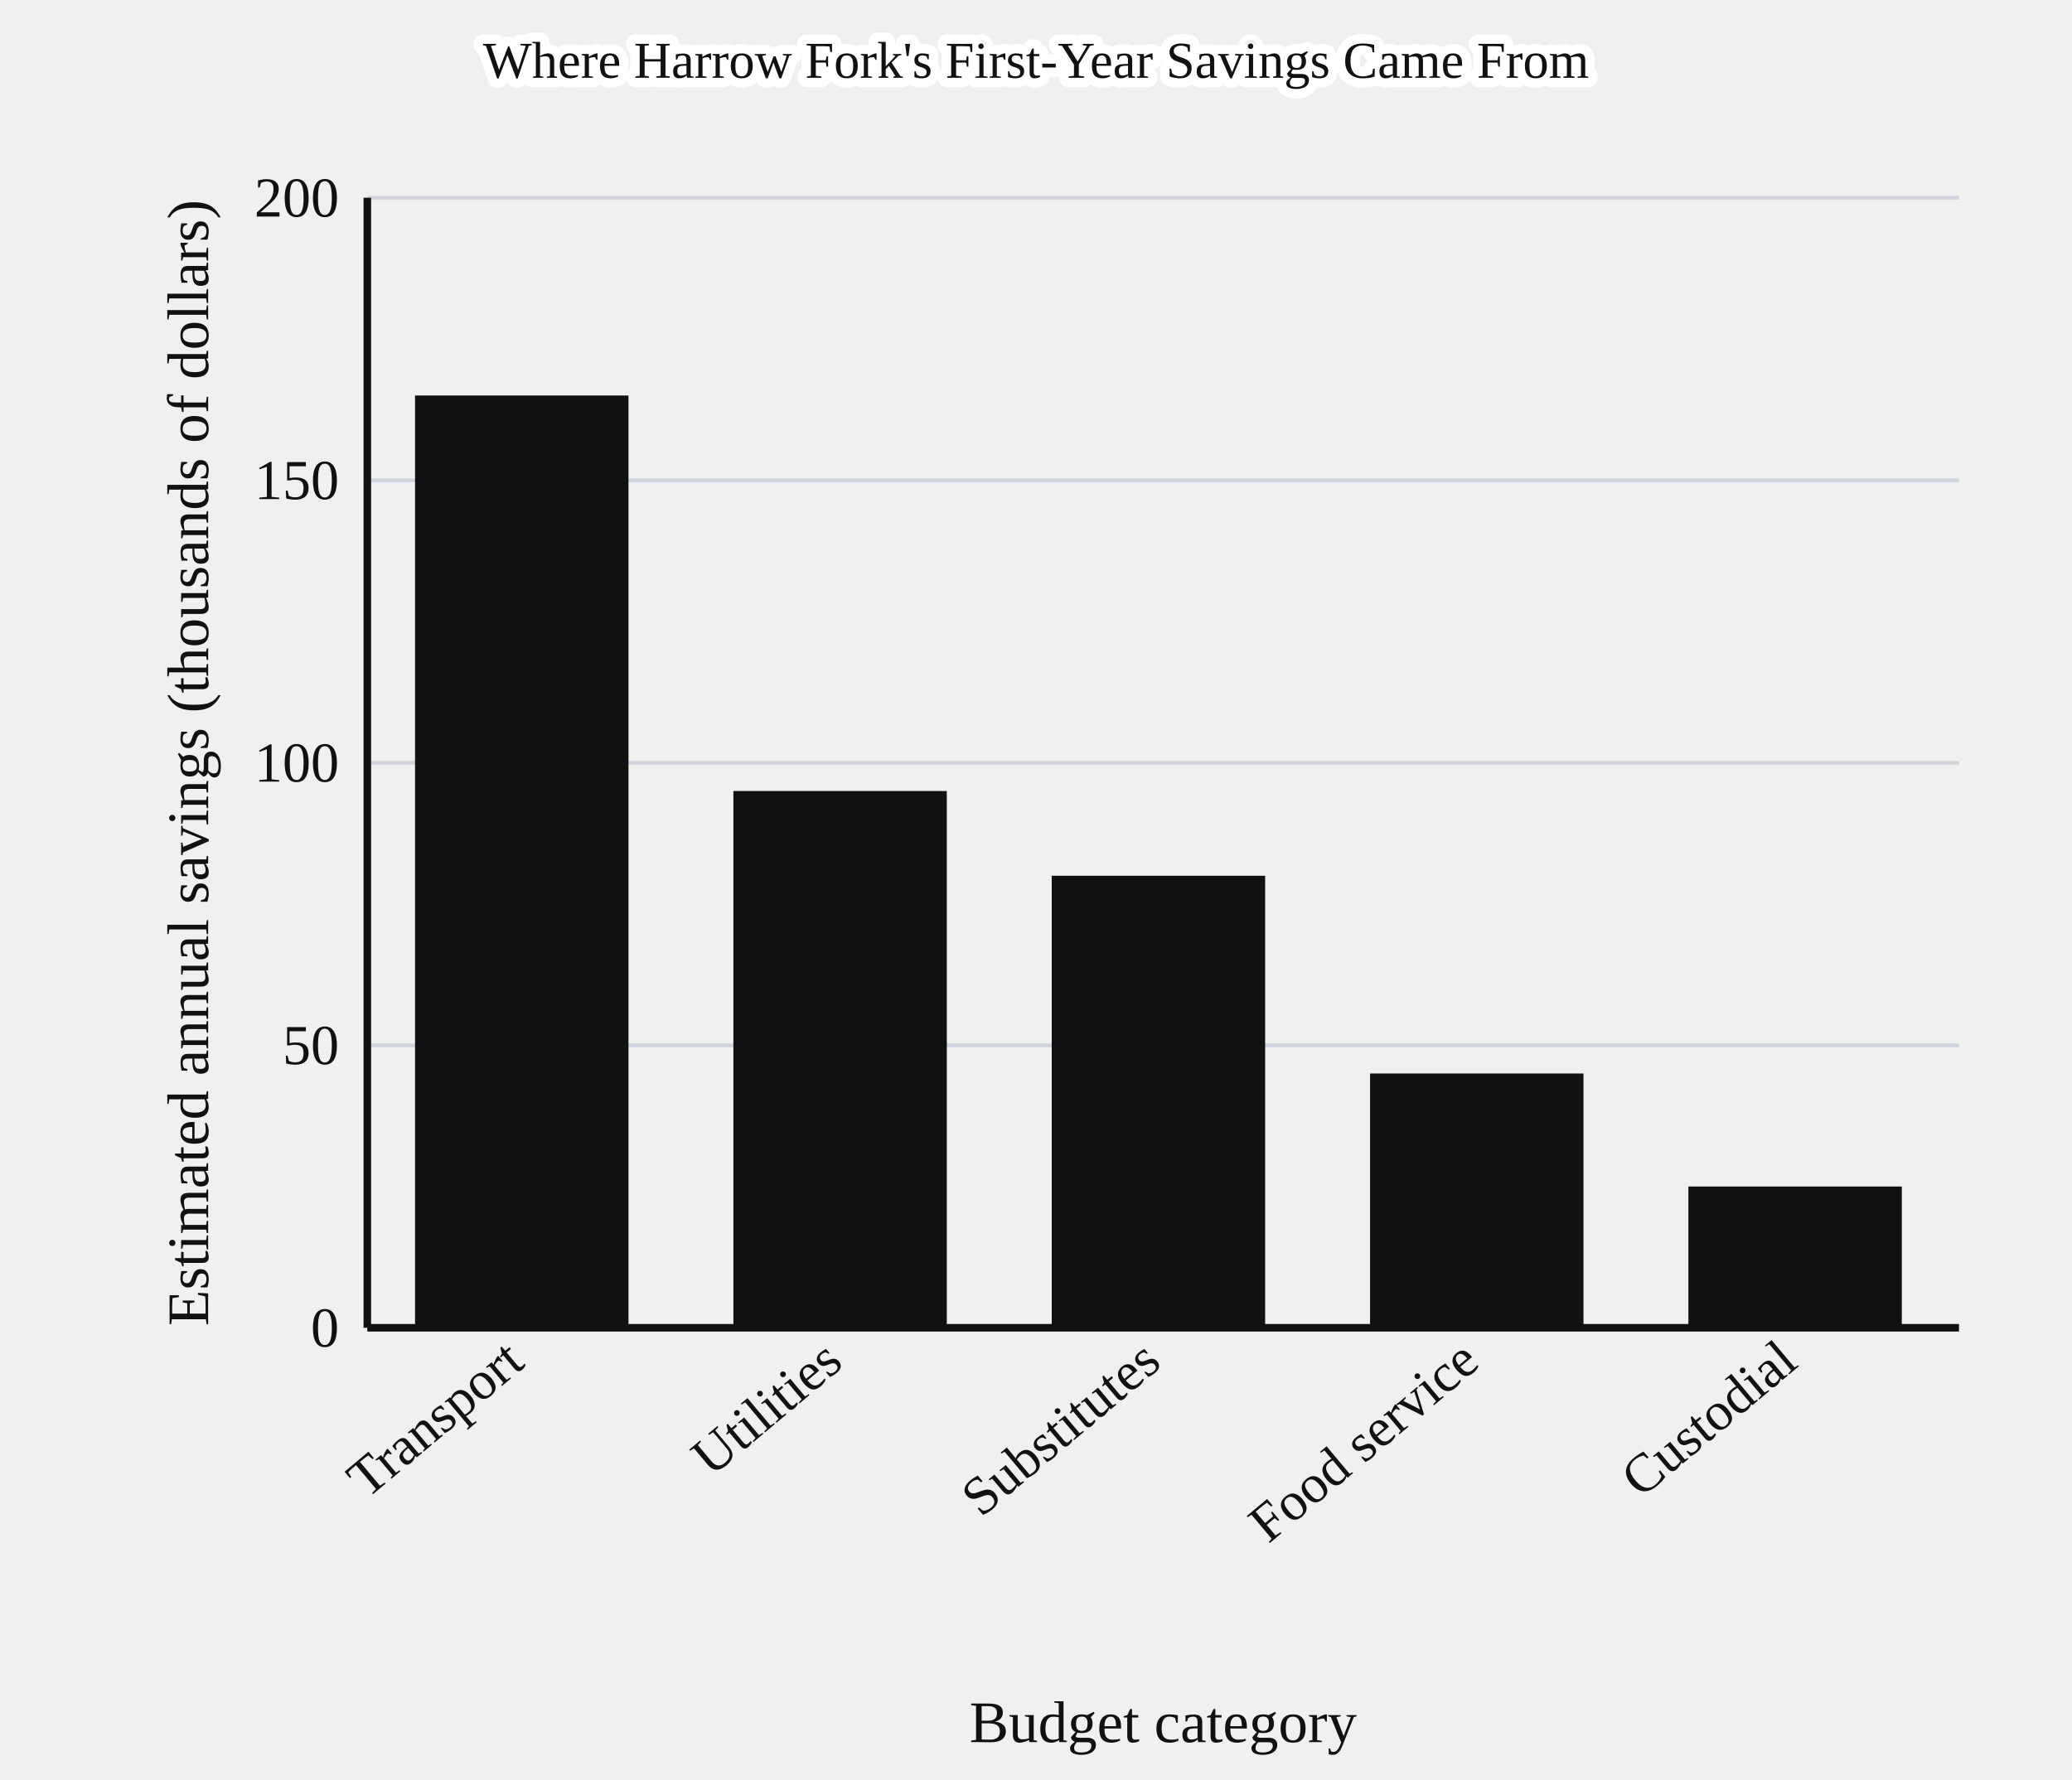
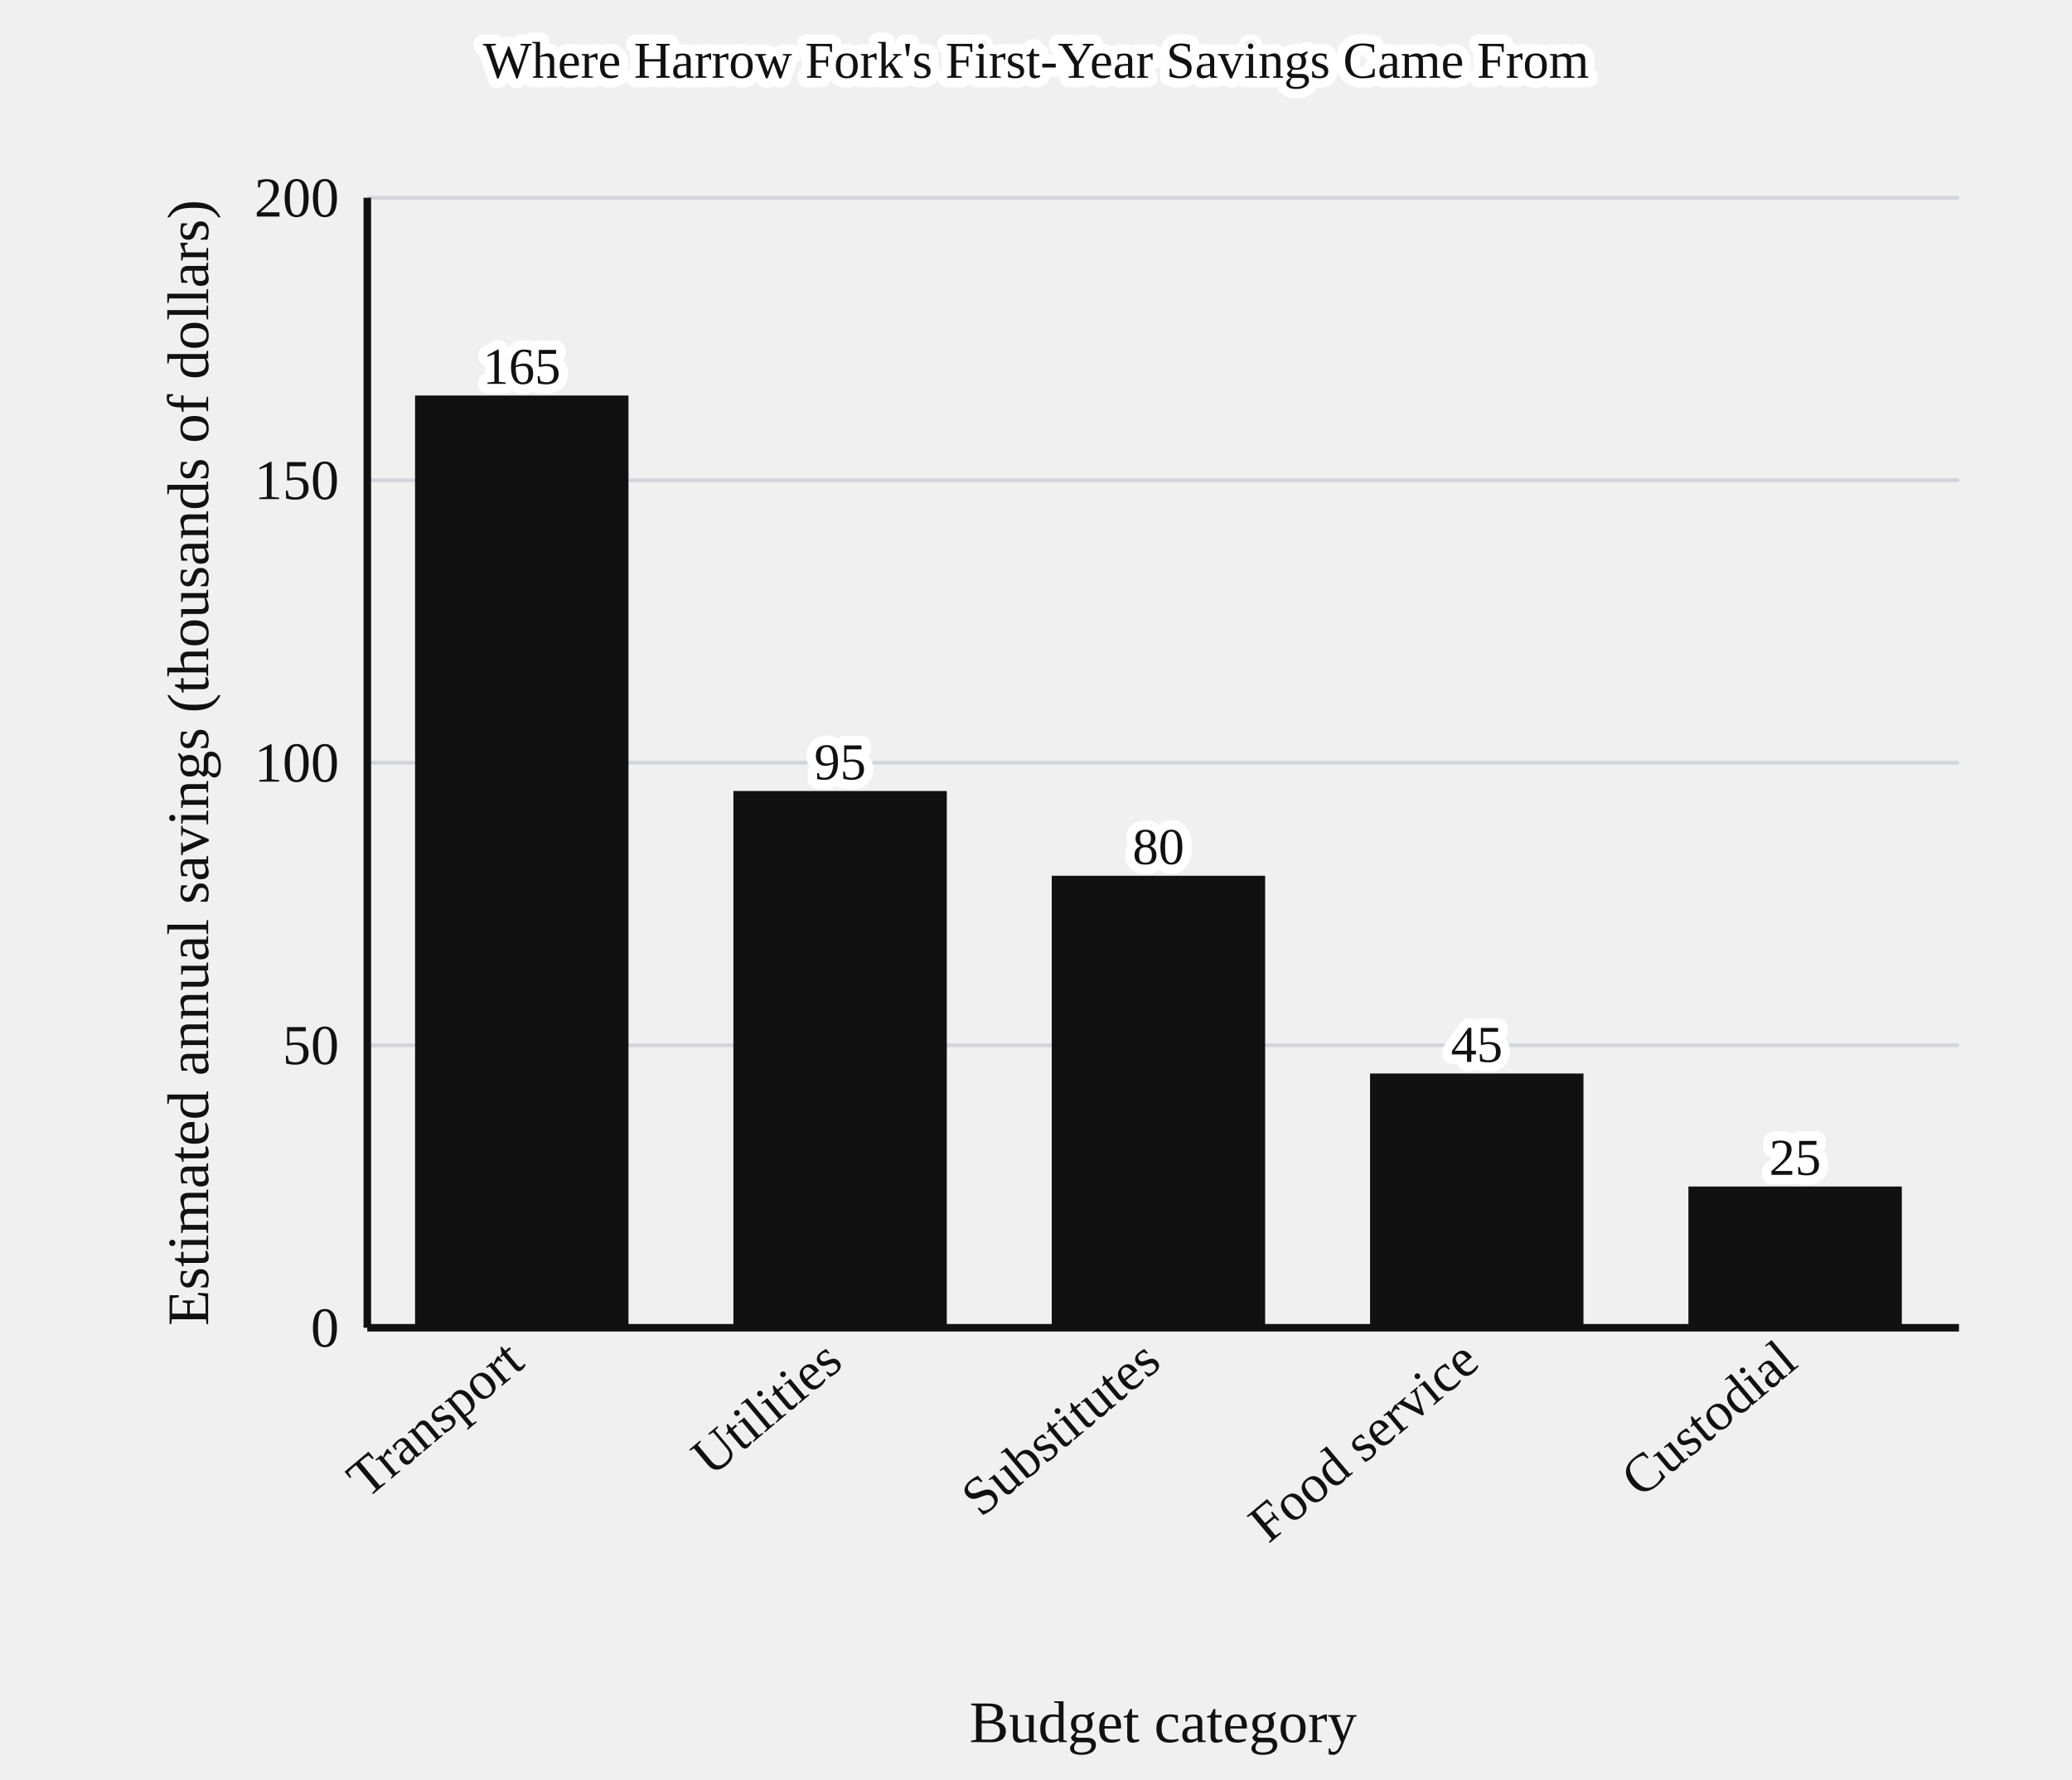
<svg xmlns="http://www.w3.org/2000/svg" viewBox="0 0 440 378" width="440" height="378" role="img" aria-label="Where Harrow Fork's First-Year Savings Came From. Bar chart. Horizontal axis: Budget category. Vertical axis: Estimated annual savings (thousands of dollars). Transport: 165, Utilities: 95, Substitutes: 80, Food service: 45, Custodial: 25." style="max-width:100%;height:auto">
  <text x="220" y="14" font-family="Georgia, 'Times New Roman', serif" font-size="11" font-style="normal" text-anchor="middle" dominant-baseline="middle" fill="#111" stroke="#fff" stroke-width="4" paint-order="stroke" stroke-linejoin="round">Where Harrow Fork's First-Year Savings Came From</text>
  <line x1="78" y1="282" x2="416" y2="282" stroke="#d1d5db" stroke-width="0.8" />
  <text x="72" y="286" font-family="Georgia, 'Times New Roman', serif" font-size="12" text-anchor="end" fill="#111">0</text>
  <line x1="78" y1="222" x2="416" y2="222" stroke="#d1d5db" stroke-width="0.8" />
  <text x="72" y="226" font-family="Georgia, 'Times New Roman', serif" font-size="12" text-anchor="end" fill="#111">50</text>
  <line x1="78" y1="162" x2="416" y2="162" stroke="#d1d5db" stroke-width="0.8" />
  <text x="72" y="166" font-family="Georgia, 'Times New Roman', serif" font-size="12" text-anchor="end" fill="#111">100</text>
  <line x1="78" y1="102" x2="416" y2="102" stroke="#d1d5db" stroke-width="0.8" />
  <text x="72" y="106" font-family="Georgia, 'Times New Roman', serif" font-size="12" text-anchor="end" fill="#111">150</text>
  <line x1="78" y1="42" x2="416" y2="42" stroke="#d1d5db" stroke-width="0.8" />
  <text x="72" y="46" font-family="Georgia, 'Times New Roman', serif" font-size="12" text-anchor="end" fill="#111">200</text>
  <line x1="78" y1="42" x2="78" y2="282" stroke="#111" stroke-width="1.6" />
  <line x1="78" y1="282" x2="416" y2="282" stroke="#111" stroke-width="1.6" />
  <text transform="translate(44.2 162) rotate(-90)" font-family="Georgia, 'Times New Roman', serif" font-size="12.5" text-anchor="middle" data-axis-title="y" fill="#111">Estimated annual savings (thousands of dollars)</text>
  <text transform="translate(111.8 290) rotate(-40)" font-family="Georgia, 'Times New Roman', serif" font-size="11.5" text-anchor="end" fill="#111">Transport</text>
  <text transform="translate(179.4 290) rotate(-40)" font-family="Georgia, 'Times New Roman', serif" font-size="11.5" text-anchor="end" fill="#111">Utilities</text>
  <text transform="translate(247 290) rotate(-40)" font-family="Georgia, 'Times New Roman', serif" font-size="11.5" text-anchor="end" fill="#111">Substitutes</text>
  <text transform="translate(314.6 290) rotate(-40)" font-family="Georgia, 'Times New Roman', serif" font-size="11.5" text-anchor="end" fill="#111">Food service</text>
  <text transform="translate(382.2 290) rotate(-40)" font-family="Georgia, 'Times New Roman', serif" font-size="11.5" text-anchor="end" fill="#111">Custodial</text>
  <text x="247" y="370" font-family="Georgia, 'Times New Roman', serif" font-size="12.5" text-anchor="middle" data-axis-title="x" fill="#111">Budget category</text>
  <rect x="88.14" y="84" width="45.32" height="198" fill="#111" />
+   <text x="110.8" y="79" font-family="Georgia, 'Times New Roman', serif" font-size="11" font-style="normal" text-anchor="middle" dominant-baseline="middle" fill="#111" stroke="#fff" stroke-width="4" paint-order="stroke" stroke-linejoin="round">165</text>
  <rect x="155.74" y="168" width="45.32" height="114" fill="#111" />
+   <text x="178.4" y="163" font-family="Georgia, 'Times New Roman', serif" font-size="11" font-style="normal" text-anchor="middle" dominant-baseline="middle" fill="#111" stroke="#fff" stroke-width="4" paint-order="stroke" stroke-linejoin="round">95</text>
  <rect x="223.34" y="186" width="45.32" height="96" fill="#111" />
+   <text x="246" y="181" font-family="Georgia, 'Times New Roman', serif" font-size="11" font-style="normal" text-anchor="middle" dominant-baseline="middle" fill="#111" stroke="#fff" stroke-width="4" paint-order="stroke" stroke-linejoin="round">80</text>
  <rect x="290.94" y="228" width="45.32" height="54" fill="#111" />
+   <text x="313.6" y="223" font-family="Georgia, 'Times New Roman', serif" font-size="11" font-style="normal" text-anchor="middle" dominant-baseline="middle" fill="#111" stroke="#fff" stroke-width="4" paint-order="stroke" stroke-linejoin="round">45</text>
  <rect x="358.54" y="252" width="45.32" height="30" fill="#111" />
+   <text x="381.2" y="247" font-family="Georgia, 'Times New Roman', serif" font-size="11" font-style="normal" text-anchor="middle" dominant-baseline="middle" fill="#111" stroke="#fff" stroke-width="4" paint-order="stroke" stroke-linejoin="round">25</text>
</svg>
